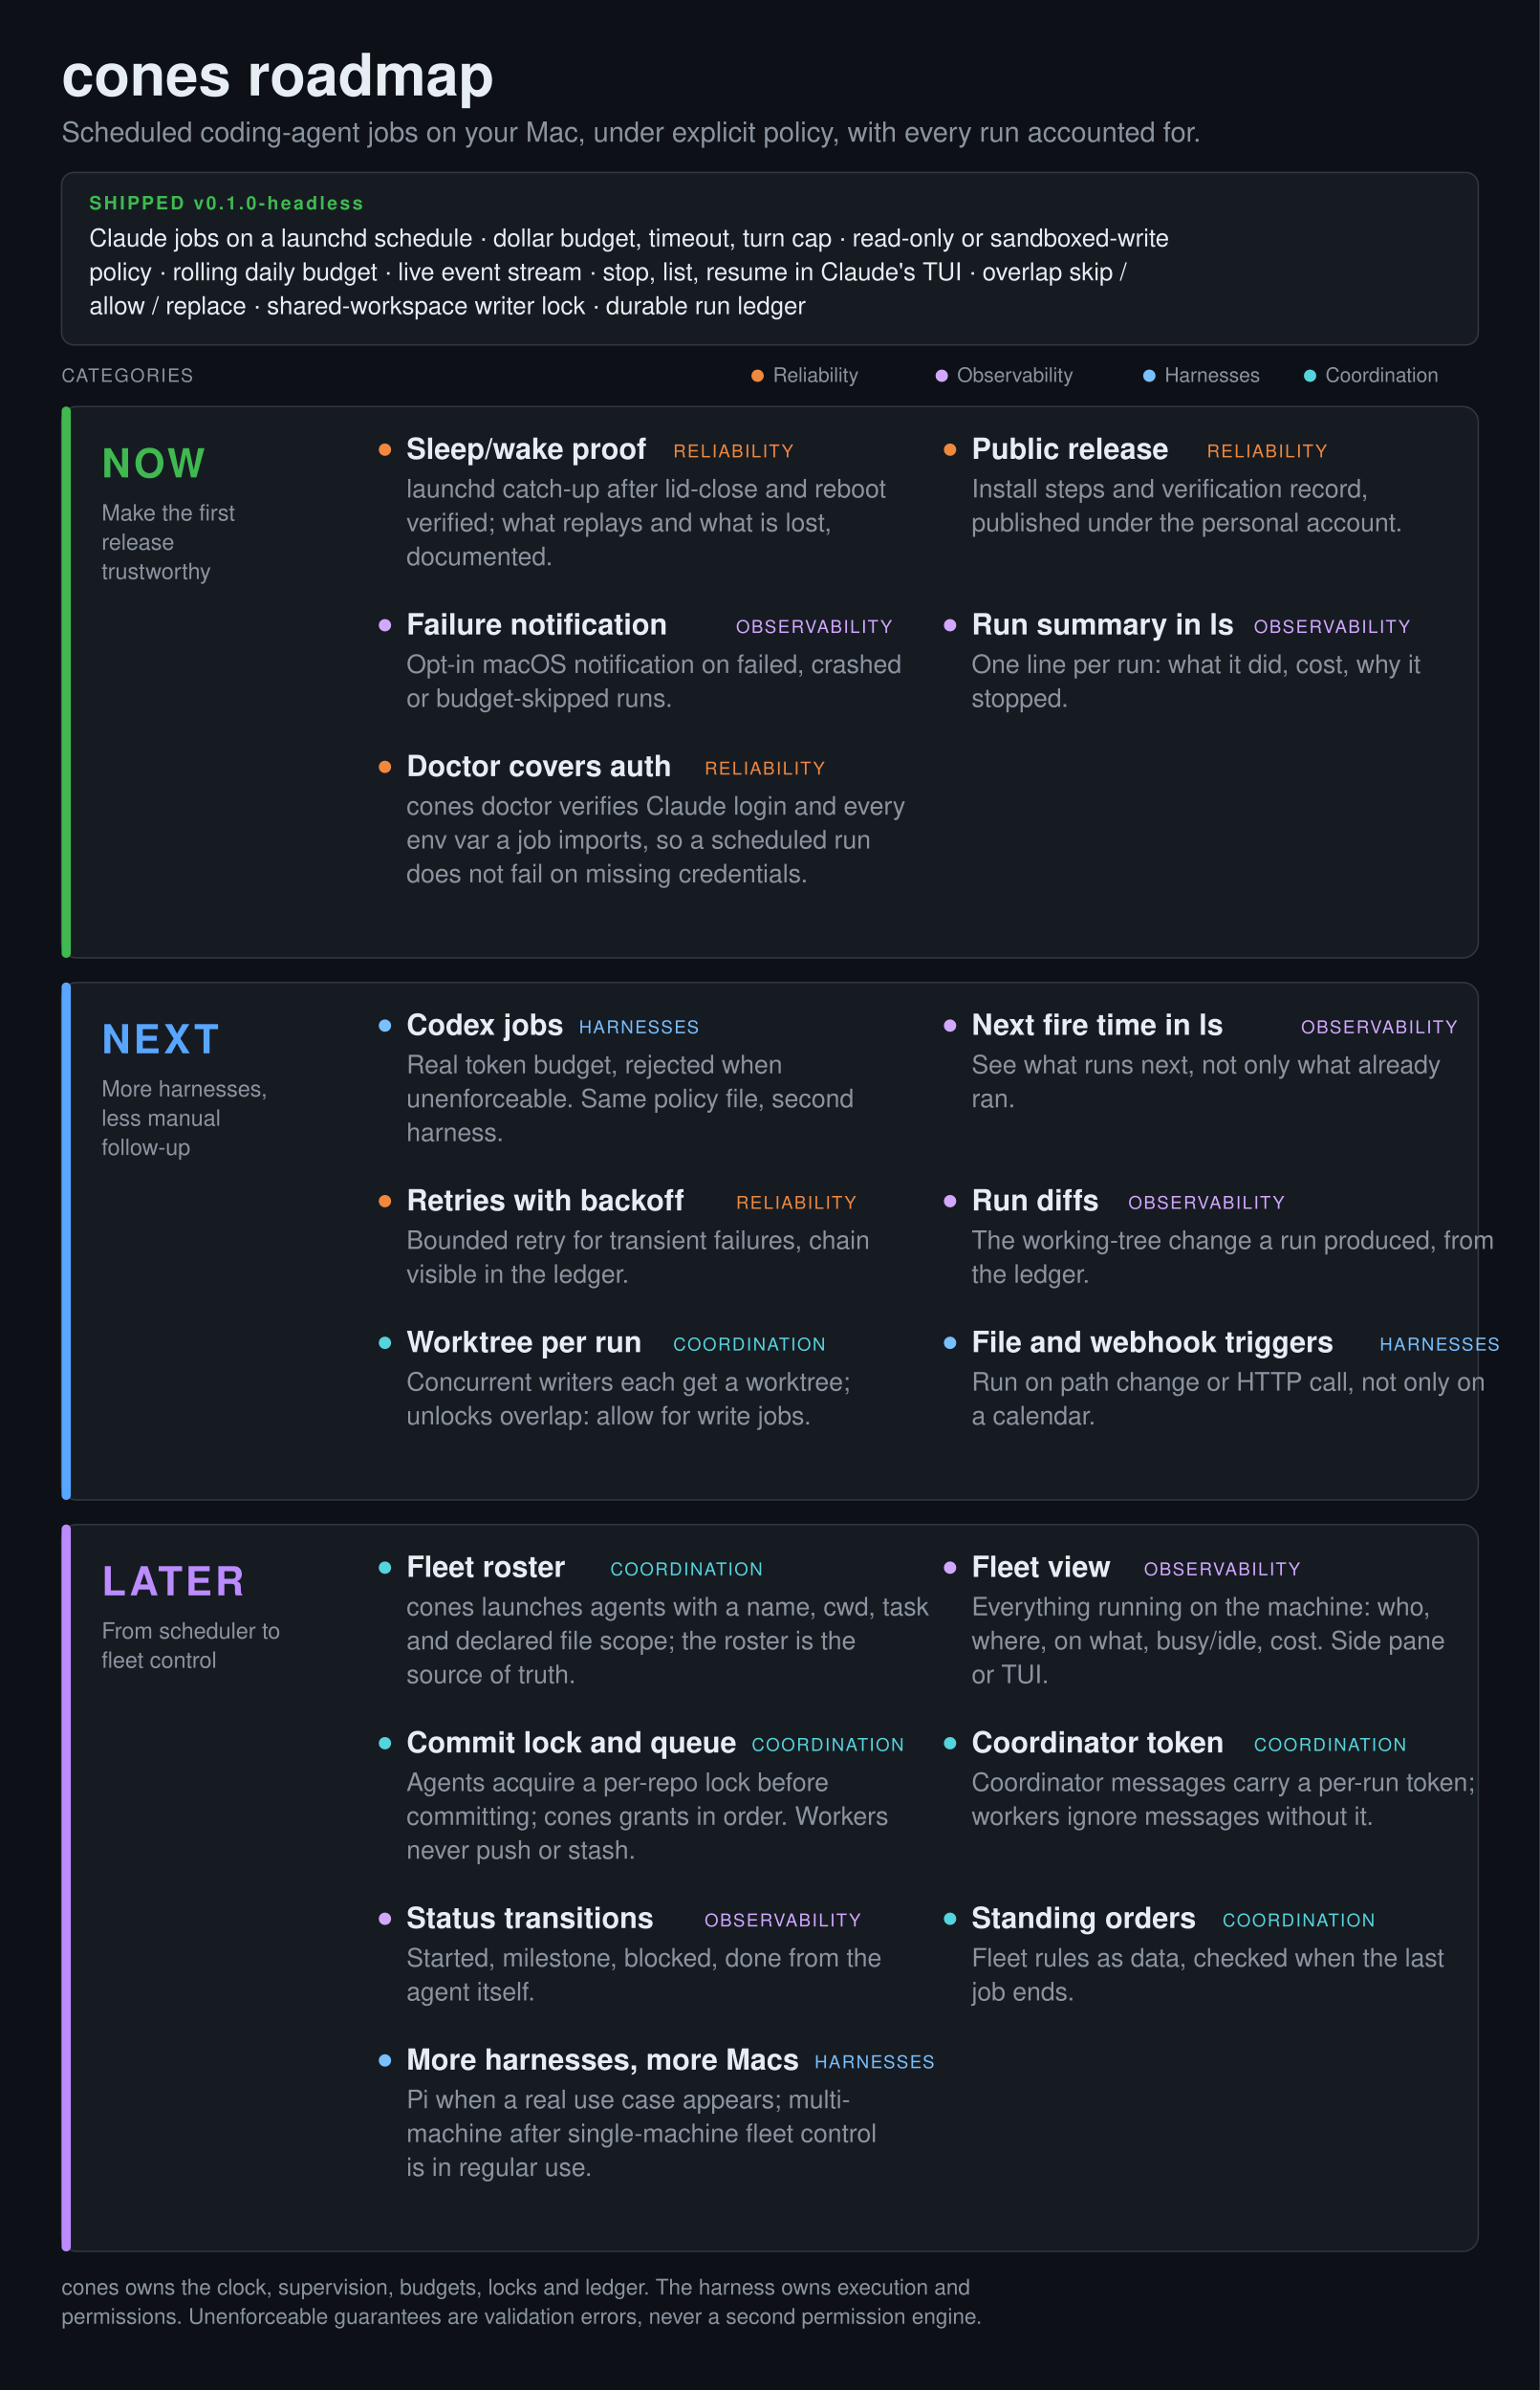
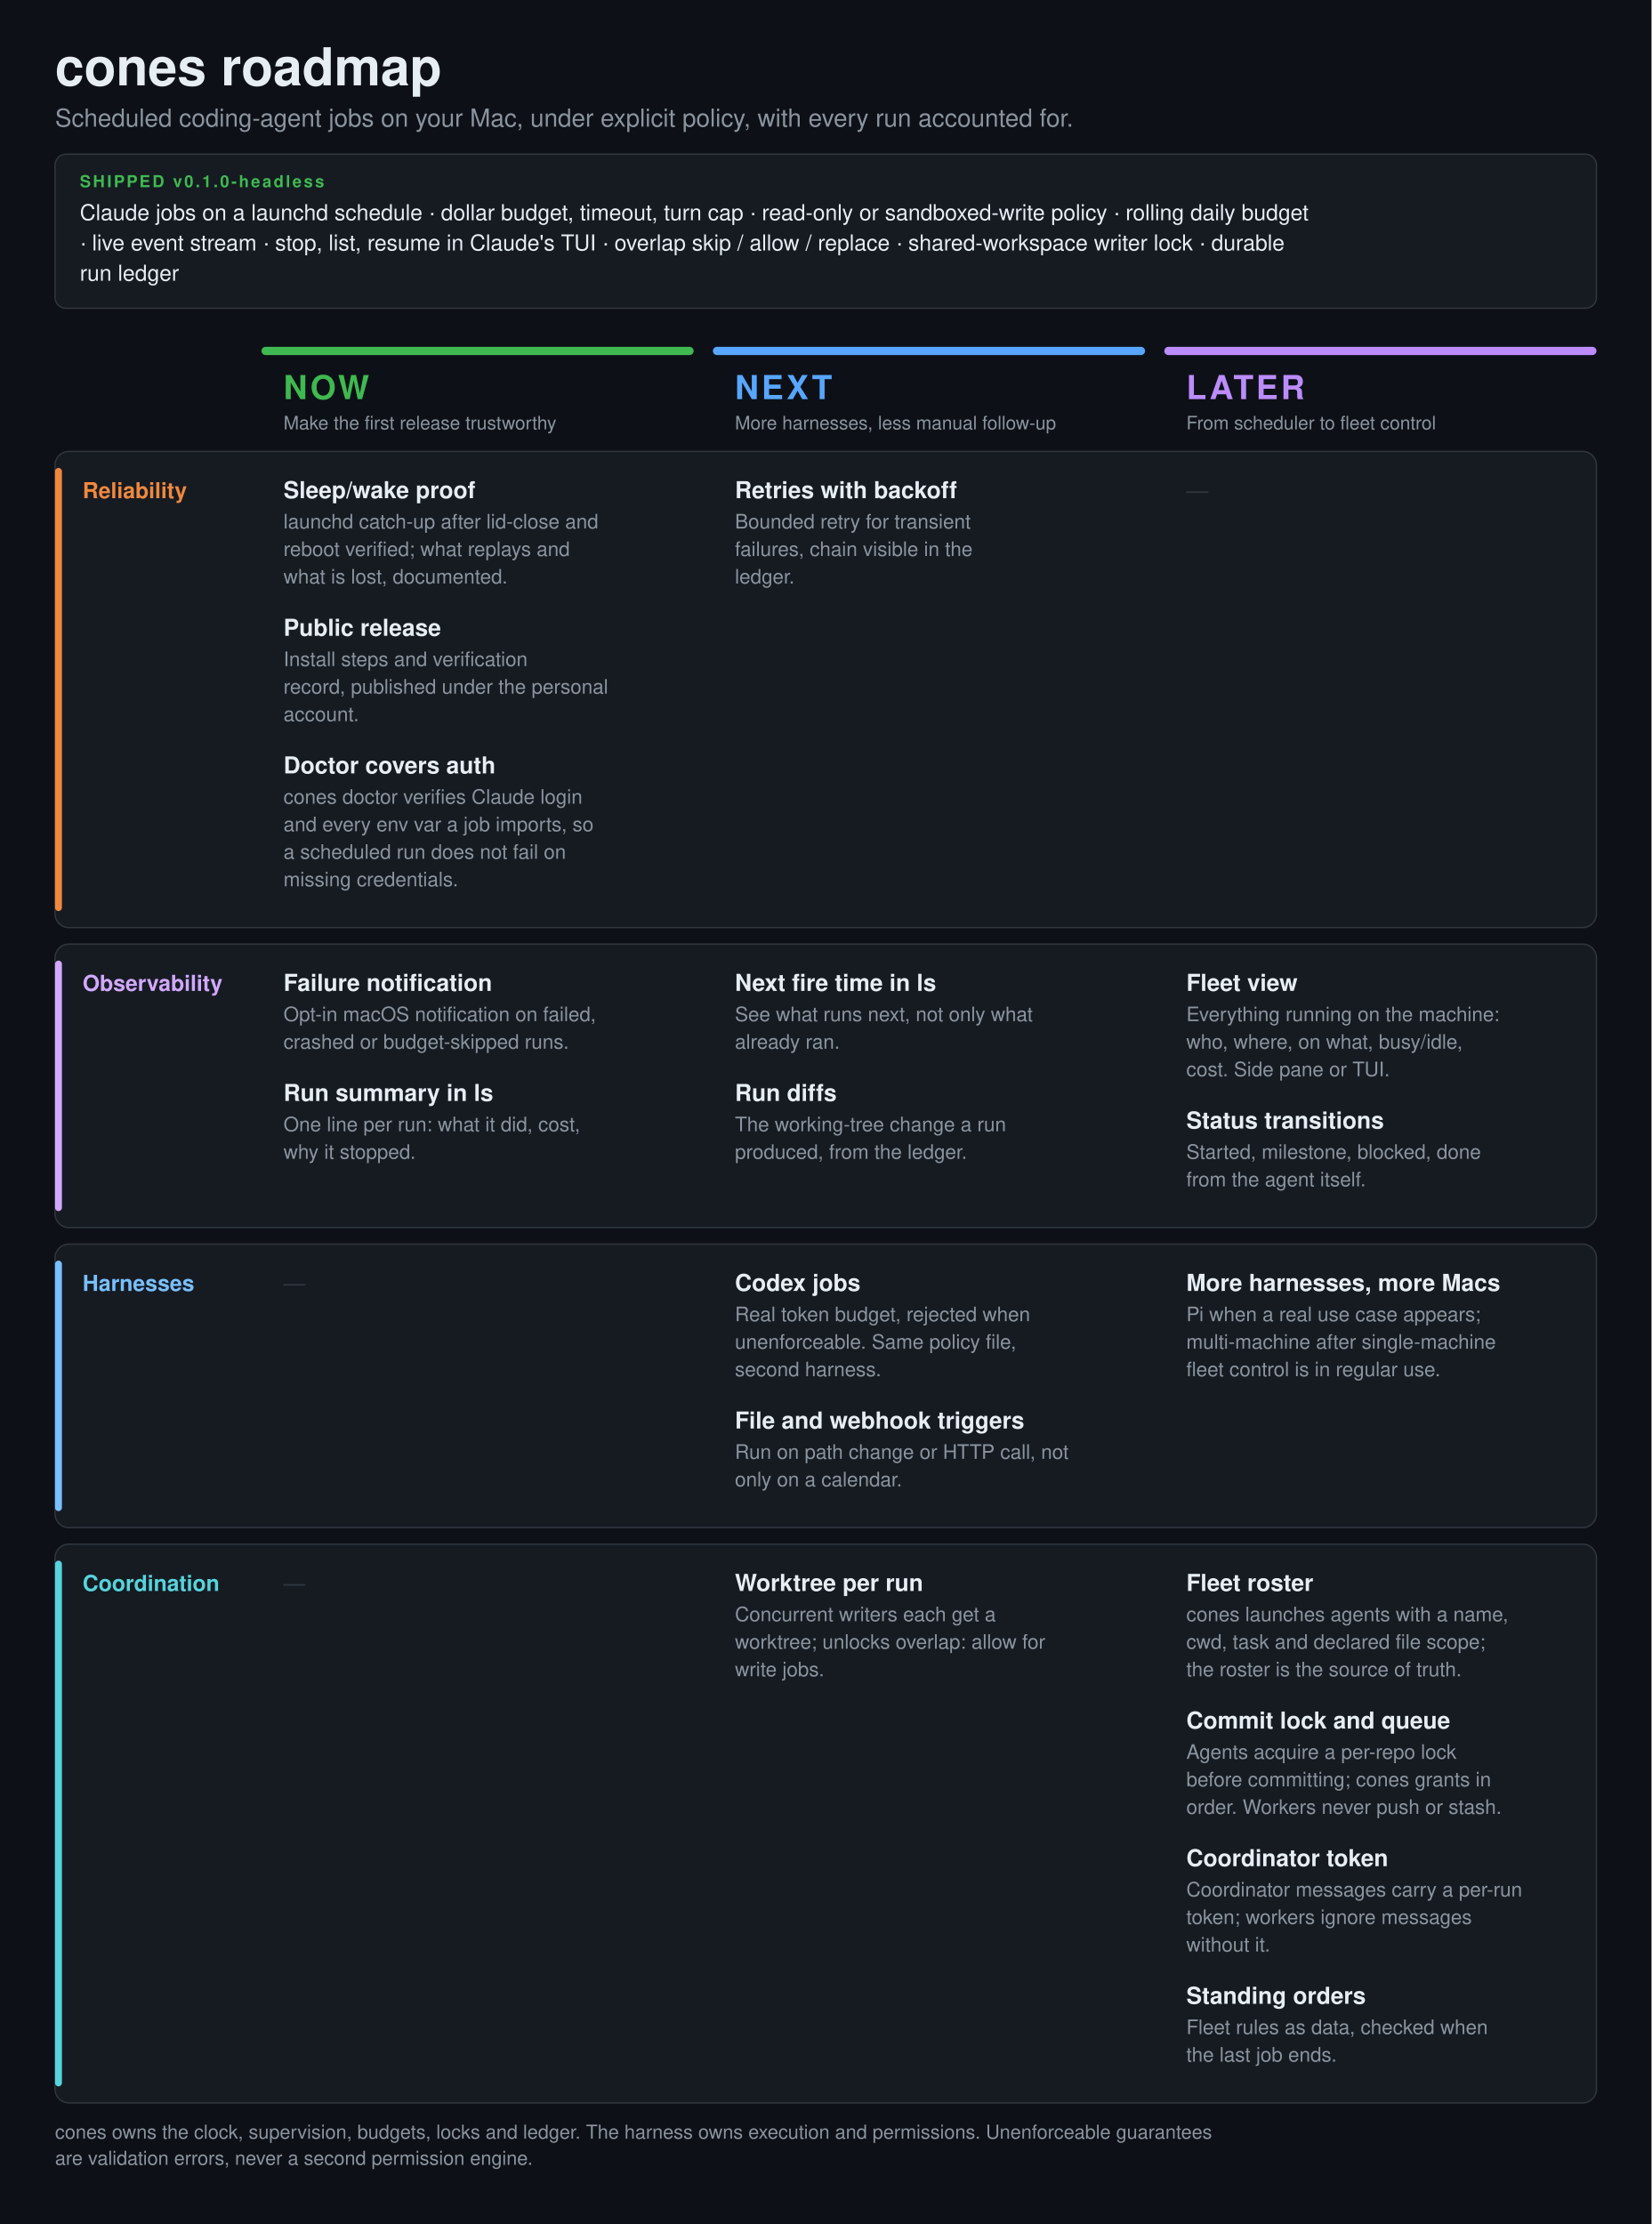
- <svg xmlns="http://www.w3.org/2000/svg" width="1000" height="1552" viewBox="0 0 1000 1552" font-family="-apple-system,BlinkMacSystemFont,Segoe UI,Helvetica,Arial,sans-serif">
-   <rect width="1000" height="1552" fill="#0d1117" />
+ <svg xmlns="http://www.w3.org/2000/svg" width="1200" height="1616" viewBox="0 0 1200 1616" font-family="-apple-system,BlinkMacSystemFont,Segoe UI,Helvetica,Arial,sans-serif">
+   <rect width="1200" height="1616" fill="#0d1117" />
  <text x="40" y="62" font-size="38" fill="#e6edf3" font-weight="700">cones roadmap</text>
  <text x="40" y="92" font-size="18" fill="#8b949e">Scheduled coding-agent jobs on your Mac, under explicit policy, with every run accounted for.</text>
-   <rect x="40" y="112" width="920" height="112" rx="8" fill="#161b22" stroke="#30363d" />
+   <rect x="40" y="112" width="1120" height="112" rx="8" fill="#161b22" stroke="#30363d" />
  <text x="58" y="136" font-size="12" fill="#3fb950" font-weight="700" letter-spacing="1.5">SHIPPED  v0.1.0-headless</text>
-   <text x="58" y="160" font-size="16" fill="#e6edf3">Claude jobs on a launchd schedule · dollar budget, timeout, turn cap · read-only or sandboxed-write</text>
-   <text x="58" y="182" font-size="16" fill="#e6edf3">policy · rolling daily budget · live event stream · stop, list, resume in Claude's TUI · overlap skip /</text>
-   <text x="58" y="204" font-size="16" fill="#e6edf3">allow / replace · shared-workspace writer lock · durable run ledger</text>
-   <circle cx="850.8" cy="244" r="4" fill="#56d4dd" />
-   <text x="860.8" y="248" font-size="13" fill="#8b949e">Coordination</text>
-   <circle cx="746.4" cy="244" r="4" fill="#79c0ff" />
-   <text x="756.4" y="248" font-size="13" fill="#8b949e">Harnesses</text>
-   <circle cx="611.6" cy="244" r="4" fill="#d2a8ff" />
-   <text x="621.6" y="248" font-size="13" fill="#8b949e">Observability</text>
-   <circle cx="492.0" cy="244" r="4" fill="#f0883e" />
-   <text x="502.0" y="248" font-size="13" fill="#8b949e">Reliability</text>
-   <text x="40" y="248" font-size="12" fill="#8b949e" letter-spacing="1">CATEGORIES</text>
-   <rect x="40" y="264" width="920" height="358" rx="10" fill="#161b22" stroke="#30363d" />
-   <rect x="40" y="264" width="6" height="358" rx="3" fill="#3fb950" />
-   <text x="66" y="310" font-size="26" fill="#3fb950" font-weight="800" letter-spacing="2">NOW</text>
-   <text x="66" y="338" font-size="14.5" fill="#8b949e">Make the first</text>
-   <text x="66" y="357" font-size="14.5" fill="#8b949e">release</text>
-   <text x="66" y="376" font-size="14.5" fill="#8b949e">trustworthy</text>
-   <circle cx="250" cy="292" r="4" fill="#f0883e" />
-   <text x="264" y="298" font-size="19" fill="#e6edf3" font-weight="700">Sleep/wake proof</text>
-   <text x="437.2" y="297" font-size="11.5" fill="#f0883e" letter-spacing="1">RELIABILITY</text>
-   <text x="264" y="323" font-size="16.5" fill="#8b949e">launchd catch-up after lid-close and reboot</text>
-   <text x="264" y="345" font-size="16.5" fill="#8b949e">verified; what replays and what is lost,</text>
-   <text x="264" y="367" font-size="16.5" fill="#8b949e">documented.</text>
-   <circle cx="617" cy="292" r="4" fill="#f0883e" />
-   <text x="631" y="298" font-size="19" fill="#e6edf3" font-weight="700">Public release</text>
-   <text x="783.8" y="297" font-size="11.5" fill="#f0883e" letter-spacing="1">RELIABILITY</text>
-   <text x="631" y="323" font-size="16.5" fill="#8b949e">Install steps and verification record,</text>
-   <text x="631" y="345" font-size="16.5" fill="#8b949e">published under the personal account.</text>
-   <circle cx="250" cy="406" r="4" fill="#d2a8ff" />
-   <text x="264" y="412" font-size="19" fill="#e6edf3" font-weight="700">Failure notification</text>
-   <text x="478.0" y="411" font-size="11.5" fill="#d2a8ff" letter-spacing="1">OBSERVABILITY</text>
-   <text x="264" y="437" font-size="16.5" fill="#8b949e">Opt-in macOS notification on failed, crashed</text>
-   <text x="264" y="459" font-size="16.5" fill="#8b949e">or budget-skipped runs.</text>
-   <circle cx="617" cy="406" r="4" fill="#d2a8ff" />
-   <text x="631" y="412" font-size="19" fill="#e6edf3" font-weight="700">Run summary in ls</text>
-   <text x="814.4" y="411" font-size="11.5" fill="#d2a8ff" letter-spacing="1">OBSERVABILITY</text>
-   <text x="631" y="437" font-size="16.5" fill="#8b949e">One line per run: what it did, cost, why it</text>
-   <text x="631" y="459" font-size="16.5" fill="#8b949e">stopped.</text>
-   <circle cx="250" cy="498" r="4" fill="#f0883e" />
-   <text x="264" y="504" font-size="19" fill="#e6edf3" font-weight="700">Doctor covers auth</text>
-   <text x="457.6" y="503" font-size="11.5" fill="#f0883e" letter-spacing="1">RELIABILITY</text>
-   <text x="264" y="529" font-size="16.5" fill="#8b949e">cones doctor verifies Claude login and every</text>
-   <text x="264" y="551" font-size="16.5" fill="#8b949e">env var a job imports, so a scheduled run</text>
-   <text x="264" y="573" font-size="16.5" fill="#8b949e">does not fail on missing credentials.</text>
-   <rect x="40" y="638" width="920" height="336" rx="10" fill="#161b22" stroke="#30363d" />
-   <rect x="40" y="638" width="6" height="336" rx="3" fill="#58a6ff" />
-   <text x="66" y="684" font-size="26" fill="#58a6ff" font-weight="800" letter-spacing="2">NEXT</text>
-   <text x="66" y="712" font-size="14.5" fill="#8b949e">More harnesses,</text>
-   <text x="66" y="731" font-size="14.5" fill="#8b949e">less manual</text>
-   <text x="66" y="750" font-size="14.5" fill="#8b949e">follow-up</text>
-   <circle cx="250" cy="666" r="4" fill="#79c0ff" />
-   <text x="264" y="672" font-size="19" fill="#e6edf3" font-weight="700">Codex jobs</text>
-   <text x="376.0" y="671" font-size="11.5" fill="#79c0ff" letter-spacing="1">HARNESSES</text>
-   <text x="264" y="697" font-size="16.5" fill="#8b949e">Real token budget, rejected when</text>
-   <text x="264" y="719" font-size="16.5" fill="#8b949e">unenforceable. Same policy file, second</text>
-   <text x="264" y="741" font-size="16.5" fill="#8b949e">harness.</text>
-   <circle cx="617" cy="666" r="4" fill="#d2a8ff" />
-   <text x="631" y="672" font-size="19" fill="#e6edf3" font-weight="700">Next fire time in ls</text>
-   <text x="845.0" y="671" font-size="11.5" fill="#d2a8ff" letter-spacing="1">OBSERVABILITY</text>
-   <text x="631" y="697" font-size="16.5" fill="#8b949e">See what runs next, not only what already</text>
-   <text x="631" y="719" font-size="16.5" fill="#8b949e">ran.</text>
-   <circle cx="250" cy="780" r="4" fill="#f0883e" />
-   <text x="264" y="786" font-size="19" fill="#e6edf3" font-weight="700">Retries with backoff</text>
-   <text x="478.0" y="785" font-size="11.5" fill="#f0883e" letter-spacing="1">RELIABILITY</text>
-   <text x="264" y="811" font-size="16.5" fill="#8b949e">Bounded retry for transient failures, chain</text>
-   <text x="264" y="833" font-size="16.5" fill="#8b949e">visible in the ledger.</text>
-   <circle cx="617" cy="780" r="4" fill="#d2a8ff" />
-   <text x="631" y="786" font-size="19" fill="#e6edf3" font-weight="700">Run diffs</text>
-   <text x="732.8" y="785" font-size="11.5" fill="#d2a8ff" letter-spacing="1">OBSERVABILITY</text>
-   <text x="631" y="811" font-size="16.5" fill="#8b949e">The working-tree change a run produced, from</text>
-   <text x="631" y="833" font-size="16.5" fill="#8b949e">the ledger.</text>
-   <circle cx="250" cy="872" r="4" fill="#56d4dd" />
-   <text x="264" y="878" font-size="19" fill="#e6edf3" font-weight="700">Worktree per run</text>
-   <text x="437.2" y="877" font-size="11.5" fill="#56d4dd" letter-spacing="1">COORDINATION</text>
-   <text x="264" y="903" font-size="16.5" fill="#8b949e">Concurrent writers each get a worktree;</text>
-   <text x="264" y="925" font-size="16.5" fill="#8b949e">unlocks overlap: allow for write jobs.</text>
-   <circle cx="617" cy="872" r="4" fill="#79c0ff" />
-   <text x="631" y="878" font-size="19" fill="#e6edf3" font-weight="700">File and webhook triggers</text>
-   <text x="896.0" y="877" font-size="11.5" fill="#79c0ff" letter-spacing="1">HARNESSES</text>
-   <text x="631" y="903" font-size="16.5" fill="#8b949e">Run on path change or HTTP call, not only on</text>
-   <text x="631" y="925" font-size="16.5" fill="#8b949e">a calendar.</text>
-   <rect x="40" y="990" width="920" height="472" rx="10" fill="#161b22" stroke="#30363d" />
-   <rect x="40" y="990" width="6" height="472" rx="3" fill="#bc8cff" />
-   <text x="66" y="1036" font-size="26" fill="#bc8cff" font-weight="800" letter-spacing="2">LATER</text>
-   <text x="66" y="1064" font-size="14.5" fill="#8b949e">From scheduler to</text>
-   <text x="66" y="1083" font-size="14.5" fill="#8b949e">fleet control</text>
-   <circle cx="250" cy="1018" r="4" fill="#56d4dd" />
-   <text x="264" y="1024" font-size="19" fill="#e6edf3" font-weight="700">Fleet roster</text>
-   <text x="396.4" y="1023" font-size="11.5" fill="#56d4dd" letter-spacing="1">COORDINATION</text>
-   <text x="264" y="1049" font-size="16.5" fill="#8b949e">cones launches agents with a name, cwd, task</text>
-   <text x="264" y="1071" font-size="16.5" fill="#8b949e">and declared file scope; the roster is the</text>
-   <text x="264" y="1093" font-size="16.5" fill="#8b949e">source of truth.</text>
-   <circle cx="617" cy="1018" r="4" fill="#d2a8ff" />
-   <text x="631" y="1024" font-size="19" fill="#e6edf3" font-weight="700">Fleet view</text>
-   <text x="743.0" y="1023" font-size="11.5" fill="#d2a8ff" letter-spacing="1">OBSERVABILITY</text>
-   <text x="631" y="1049" font-size="16.5" fill="#8b949e">Everything running on the machine: who,</text>
-   <text x="631" y="1071" font-size="16.5" fill="#8b949e">where, on what, busy/idle, cost. Side pane</text>
-   <text x="631" y="1093" font-size="16.5" fill="#8b949e">or TUI.</text>
-   <circle cx="250" cy="1132" r="4" fill="#56d4dd" />
-   <text x="264" y="1138" font-size="19" fill="#e6edf3" font-weight="700">Commit lock and queue</text>
-   <text x="488.2" y="1137" font-size="11.5" fill="#56d4dd" letter-spacing="1">COORDINATION</text>
-   <text x="264" y="1163" font-size="16.5" fill="#8b949e">Agents acquire a per-repo lock before</text>
-   <text x="264" y="1185" font-size="16.5" fill="#8b949e">committing; cones grants in order. Workers</text>
-   <text x="264" y="1207" font-size="16.5" fill="#8b949e">never push or stash.</text>
-   <circle cx="617" cy="1132" r="4" fill="#56d4dd" />
-   <text x="631" y="1138" font-size="19" fill="#e6edf3" font-weight="700">Coordinator token</text>
-   <text x="814.4" y="1137" font-size="11.5" fill="#56d4dd" letter-spacing="1">COORDINATION</text>
-   <text x="631" y="1163" font-size="16.5" fill="#8b949e">Coordinator messages carry a per-run token;</text>
-   <text x="631" y="1185" font-size="16.5" fill="#8b949e">workers ignore messages without it.</text>
-   <circle cx="250" cy="1246" r="4" fill="#d2a8ff" />
-   <text x="264" y="1252" font-size="19" fill="#e6edf3" font-weight="700">Status transitions</text>
-   <text x="457.6" y="1251" font-size="11.5" fill="#d2a8ff" letter-spacing="1">OBSERVABILITY</text>
-   <text x="264" y="1277" font-size="16.5" fill="#8b949e">Started, milestone, blocked, done from the</text>
-   <text x="264" y="1299" font-size="16.5" fill="#8b949e">agent itself.</text>
-   <circle cx="617" cy="1246" r="4" fill="#56d4dd" />
-   <text x="631" y="1252" font-size="19" fill="#e6edf3" font-weight="700">Standing orders</text>
-   <text x="794.0" y="1251" font-size="11.5" fill="#56d4dd" letter-spacing="1">COORDINATION</text>
-   <text x="631" y="1277" font-size="16.5" fill="#8b949e">Fleet rules as data, checked when the last</text>
-   <text x="631" y="1299" font-size="16.5" fill="#8b949e">job ends.</text>
-   <circle cx="250" cy="1338" r="4" fill="#79c0ff" />
-   <text x="264" y="1344" font-size="19" fill="#e6edf3" font-weight="700">More harnesses, more Macs</text>
-   <text x="529.0" y="1343" font-size="11.5" fill="#79c0ff" letter-spacing="1">HARNESSES</text>
-   <text x="264" y="1369" font-size="16.5" fill="#8b949e">Pi when a real use case appears; multi-</text>
-   <text x="264" y="1391" font-size="16.5" fill="#8b949e">machine after single-machine fleet control</text>
-   <text x="264" y="1413" font-size="16.5" fill="#8b949e">is in regular use.</text>
-   <text x="40" y="1490" font-size="14" fill="#8b949e">cones owns the clock, supervision, budgets, locks and ledger. The harness owns execution and</text>
-   <text x="40" y="1509" font-size="14" fill="#8b949e">permissions. Unenforceable guarantees are validation errors, never a second permission engine.</text>
+   <text x="58" y="160" font-size="16" fill="#e6edf3">Claude jobs on a launchd schedule · dollar budget, timeout, turn cap · read-only or sandboxed-write policy · rolling daily budget</text>
+   <text x="58" y="182" font-size="16" fill="#e6edf3">· live event stream · stop, list, resume in Claude's TUI · overlap skip / allow / replace · shared-workspace writer lock · durable</text>
+   <text x="58" y="204" font-size="16" fill="#e6edf3">run ledger</text>
+   <rect x="190" y="252" width="314" height="6" rx="3" fill="#3fb950" />
+   <text x="206" y="290" font-size="24" fill="#3fb950" font-weight="800" letter-spacing="2">NOW</text>
+   <text x="206" y="312" font-size="13.5" fill="#8b949e">Make the first release trustworthy</text>
+   <rect x="518" y="252" width="314" height="6" rx="3" fill="#58a6ff" />
+   <text x="534" y="290" font-size="24" fill="#58a6ff" font-weight="800" letter-spacing="2">NEXT</text>
+   <text x="534" y="312" font-size="13.5" fill="#8b949e">More harnesses, less manual follow-up</text>
+   <rect x="846" y="252" width="314" height="6" rx="3" fill="#bc8cff" />
+   <text x="862" y="290" font-size="24" fill="#bc8cff" font-weight="800" letter-spacing="2">LATER</text>
+   <text x="862" y="312" font-size="13.5" fill="#8b949e">From scheduler to fleet control</text>
+   <rect x="40" y="328" width="1120" height="346" rx="10" fill="#161b22" stroke="#30363d" />
+   <rect x="40" y="340" width="5" height="322" rx="2.5" fill="#f0883e" />
+   <text x="60" y="362" font-size="16" fill="#f0883e" font-weight="700">Reliability</text>
+   <text x="206" y="362" font-size="17" fill="#e6edf3" font-weight="700">Sleep/wake proof</text>
+   <text x="206" y="384" font-size="14.5" fill="#8b949e">launchd catch-up after lid-close and</text>
+   <text x="206" y="404" font-size="14.5" fill="#8b949e">reboot verified; what replays and</text>
+   <text x="206" y="424" font-size="14.5" fill="#8b949e">what is lost, documented.</text>
+   <text x="206" y="462" font-size="17" fill="#e6edf3" font-weight="700">Public release</text>
+   <text x="206" y="484" font-size="14.5" fill="#8b949e">Install steps and verification</text>
+   <text x="206" y="504" font-size="14.5" fill="#8b949e">record, published under the personal</text>
+   <text x="206" y="524" font-size="14.5" fill="#8b949e">account.</text>
+   <text x="206" y="562" font-size="17" fill="#e6edf3" font-weight="700">Doctor covers auth</text>
+   <text x="206" y="584" font-size="14.5" fill="#8b949e">cones doctor verifies Claude login</text>
+   <text x="206" y="604" font-size="14.5" fill="#8b949e">and every env var a job imports, so</text>
+   <text x="206" y="624" font-size="14.5" fill="#8b949e">a scheduled run does not fail on</text>
+   <text x="206" y="644" font-size="14.5" fill="#8b949e">missing credentials.</text>
+   <text x="534" y="362" font-size="17" fill="#e6edf3" font-weight="700">Retries with backoff</text>
+   <text x="534" y="384" font-size="14.5" fill="#8b949e">Bounded retry for transient</text>
+   <text x="534" y="404" font-size="14.5" fill="#8b949e">failures, chain visible in the</text>
+   <text x="534" y="424" font-size="14.5" fill="#8b949e">ledger.</text>
+   <text x="862" y="362" font-size="16" fill="#30363d">—</text>
+   <rect x="40" y="686" width="1120" height="206" rx="10" fill="#161b22" stroke="#30363d" />
+   <rect x="40" y="698" width="5" height="182" rx="2.5" fill="#d2a8ff" />
+   <text x="60" y="720" font-size="16" fill="#d2a8ff" font-weight="700">Observability</text>
+   <text x="206" y="720" font-size="17" fill="#e6edf3" font-weight="700">Failure notification</text>
+   <text x="206" y="742" font-size="14.5" fill="#8b949e">Opt-in macOS notification on failed,</text>
+   <text x="206" y="762" font-size="14.5" fill="#8b949e">crashed or budget-skipped runs.</text>
+   <text x="206" y="800" font-size="17" fill="#e6edf3" font-weight="700">Run summary in ls</text>
+   <text x="206" y="822" font-size="14.5" fill="#8b949e">One line per run: what it did, cost,</text>
+   <text x="206" y="842" font-size="14.5" fill="#8b949e">why it stopped.</text>
+   <text x="534" y="720" font-size="17" fill="#e6edf3" font-weight="700">Next fire time in ls</text>
+   <text x="534" y="742" font-size="14.5" fill="#8b949e">See what runs next, not only what</text>
+   <text x="534" y="762" font-size="14.5" fill="#8b949e">already ran.</text>
+   <text x="534" y="800" font-size="17" fill="#e6edf3" font-weight="700">Run diffs</text>
+   <text x="534" y="822" font-size="14.5" fill="#8b949e">The working-tree change a run</text>
+   <text x="534" y="842" font-size="14.5" fill="#8b949e">produced, from the ledger.</text>
+   <text x="862" y="720" font-size="17" fill="#e6edf3" font-weight="700">Fleet view</text>
+   <text x="862" y="742" font-size="14.5" fill="#8b949e">Everything running on the machine:</text>
+   <text x="862" y="762" font-size="14.5" fill="#8b949e">who, where, on what, busy/idle,</text>
+   <text x="862" y="782" font-size="14.5" fill="#8b949e">cost. Side pane or TUI.</text>
+   <text x="862" y="820" font-size="17" fill="#e6edf3" font-weight="700">Status transitions</text>
+   <text x="862" y="842" font-size="14.5" fill="#8b949e">Started, milestone, blocked, done</text>
+   <text x="862" y="862" font-size="14.5" fill="#8b949e">from the agent itself.</text>
+   <rect x="40" y="904" width="1120" height="206" rx="10" fill="#161b22" stroke="#30363d" />
+   <rect x="40" y="916" width="5" height="182" rx="2.5" fill="#79c0ff" />
+   <text x="60" y="938" font-size="16" fill="#79c0ff" font-weight="700">Harnesses</text>
+   <text x="206" y="938" font-size="16" fill="#30363d">—</text>
+   <text x="534" y="938" font-size="17" fill="#e6edf3" font-weight="700">Codex jobs</text>
+   <text x="534" y="960" font-size="14.5" fill="#8b949e">Real token budget, rejected when</text>
+   <text x="534" y="980" font-size="14.5" fill="#8b949e">unenforceable. Same policy file,</text>
+   <text x="534" y="1000" font-size="14.5" fill="#8b949e">second harness.</text>
+   <text x="534" y="1038" font-size="17" fill="#e6edf3" font-weight="700">File and webhook triggers</text>
+   <text x="534" y="1060" font-size="14.5" fill="#8b949e">Run on path change or HTTP call, not</text>
+   <text x="534" y="1080" font-size="14.5" fill="#8b949e">only on a calendar.</text>
+   <text x="862" y="938" font-size="17" fill="#e6edf3" font-weight="700">More harnesses, more Macs</text>
+   <text x="862" y="960" font-size="14.5" fill="#8b949e">Pi when a real use case appears;</text>
+   <text x="862" y="980" font-size="14.5" fill="#8b949e">multi-machine after single-machine</text>
+   <text x="862" y="1000" font-size="14.5" fill="#8b949e">fleet control is in regular use.</text>
+   <rect x="40" y="1122" width="1120" height="406" rx="10" fill="#161b22" stroke="#30363d" />
+   <rect x="40" y="1134" width="5" height="382" rx="2.5" fill="#56d4dd" />
+   <text x="60" y="1156" font-size="16" fill="#56d4dd" font-weight="700">Coordination</text>
+   <text x="206" y="1156" font-size="16" fill="#30363d">—</text>
+   <text x="534" y="1156" font-size="17" fill="#e6edf3" font-weight="700">Worktree per run</text>
+   <text x="534" y="1178" font-size="14.5" fill="#8b949e">Concurrent writers each get a</text>
+   <text x="534" y="1198" font-size="14.5" fill="#8b949e">worktree; unlocks overlap: allow for</text>
+   <text x="534" y="1218" font-size="14.5" fill="#8b949e">write jobs.</text>
+   <text x="862" y="1156" font-size="17" fill="#e6edf3" font-weight="700">Fleet roster</text>
+   <text x="862" y="1178" font-size="14.5" fill="#8b949e">cones launches agents with a name,</text>
+   <text x="862" y="1198" font-size="14.5" fill="#8b949e">cwd, task and declared file scope;</text>
+   <text x="862" y="1218" font-size="14.5" fill="#8b949e">the roster is the source of truth.</text>
+   <text x="862" y="1256" font-size="17" fill="#e6edf3" font-weight="700">Commit lock and queue</text>
+   <text x="862" y="1278" font-size="14.5" fill="#8b949e">Agents acquire a per-repo lock</text>
+   <text x="862" y="1298" font-size="14.5" fill="#8b949e">before committing; cones grants in</text>
+   <text x="862" y="1318" font-size="14.5" fill="#8b949e">order. Workers never push or stash.</text>
+   <text x="862" y="1356" font-size="17" fill="#e6edf3" font-weight="700">Coordinator token</text>
+   <text x="862" y="1378" font-size="14.5" fill="#8b949e">Coordinator messages carry a per-run</text>
+   <text x="862" y="1398" font-size="14.5" fill="#8b949e">token; workers ignore messages</text>
+   <text x="862" y="1418" font-size="14.5" fill="#8b949e">without it.</text>
+   <text x="862" y="1456" font-size="17" fill="#e6edf3" font-weight="700">Standing orders</text>
+   <text x="862" y="1478" font-size="14.5" fill="#8b949e">Fleet rules as data, checked when</text>
+   <text x="862" y="1498" font-size="14.5" fill="#8b949e">the last job ends.</text>
+   <text x="40" y="1554" font-size="14" fill="#8b949e">cones owns the clock, supervision, budgets, locks and ledger. The harness owns execution and permissions. Unenforceable guarantees</text>
+   <text x="40" y="1573" font-size="14" fill="#8b949e">are validation errors, never a second permission engine.</text>
</svg>
